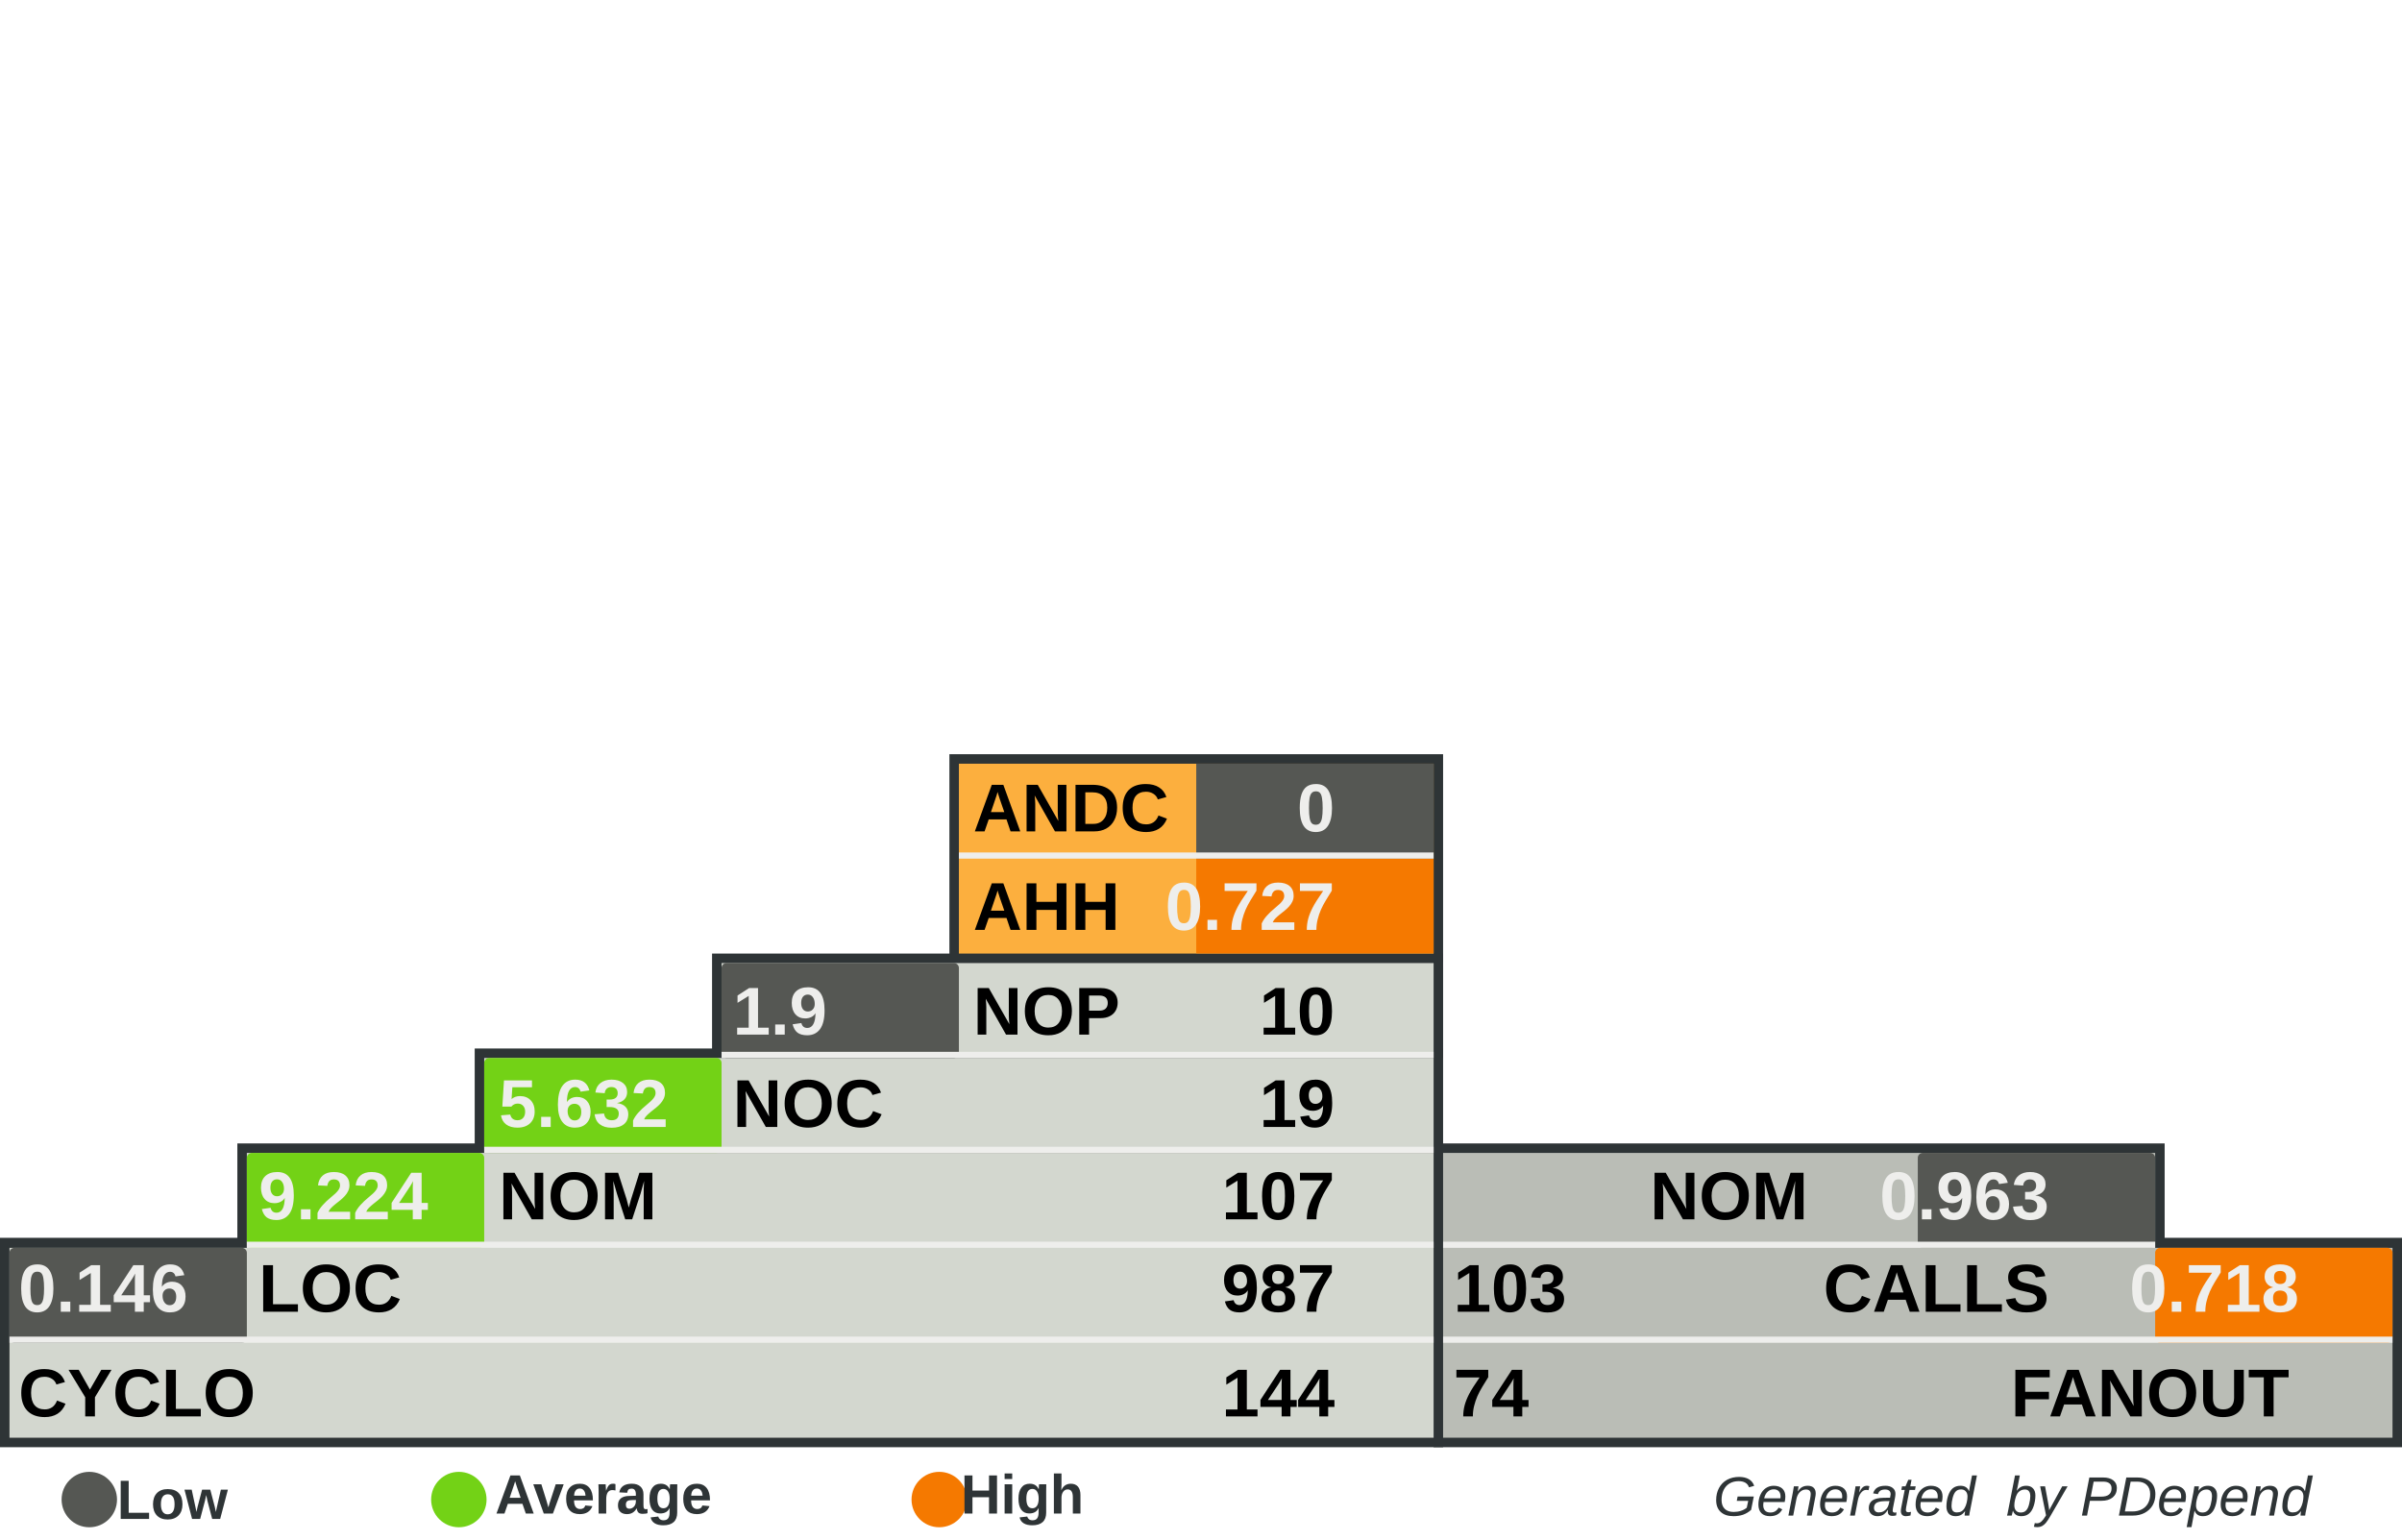
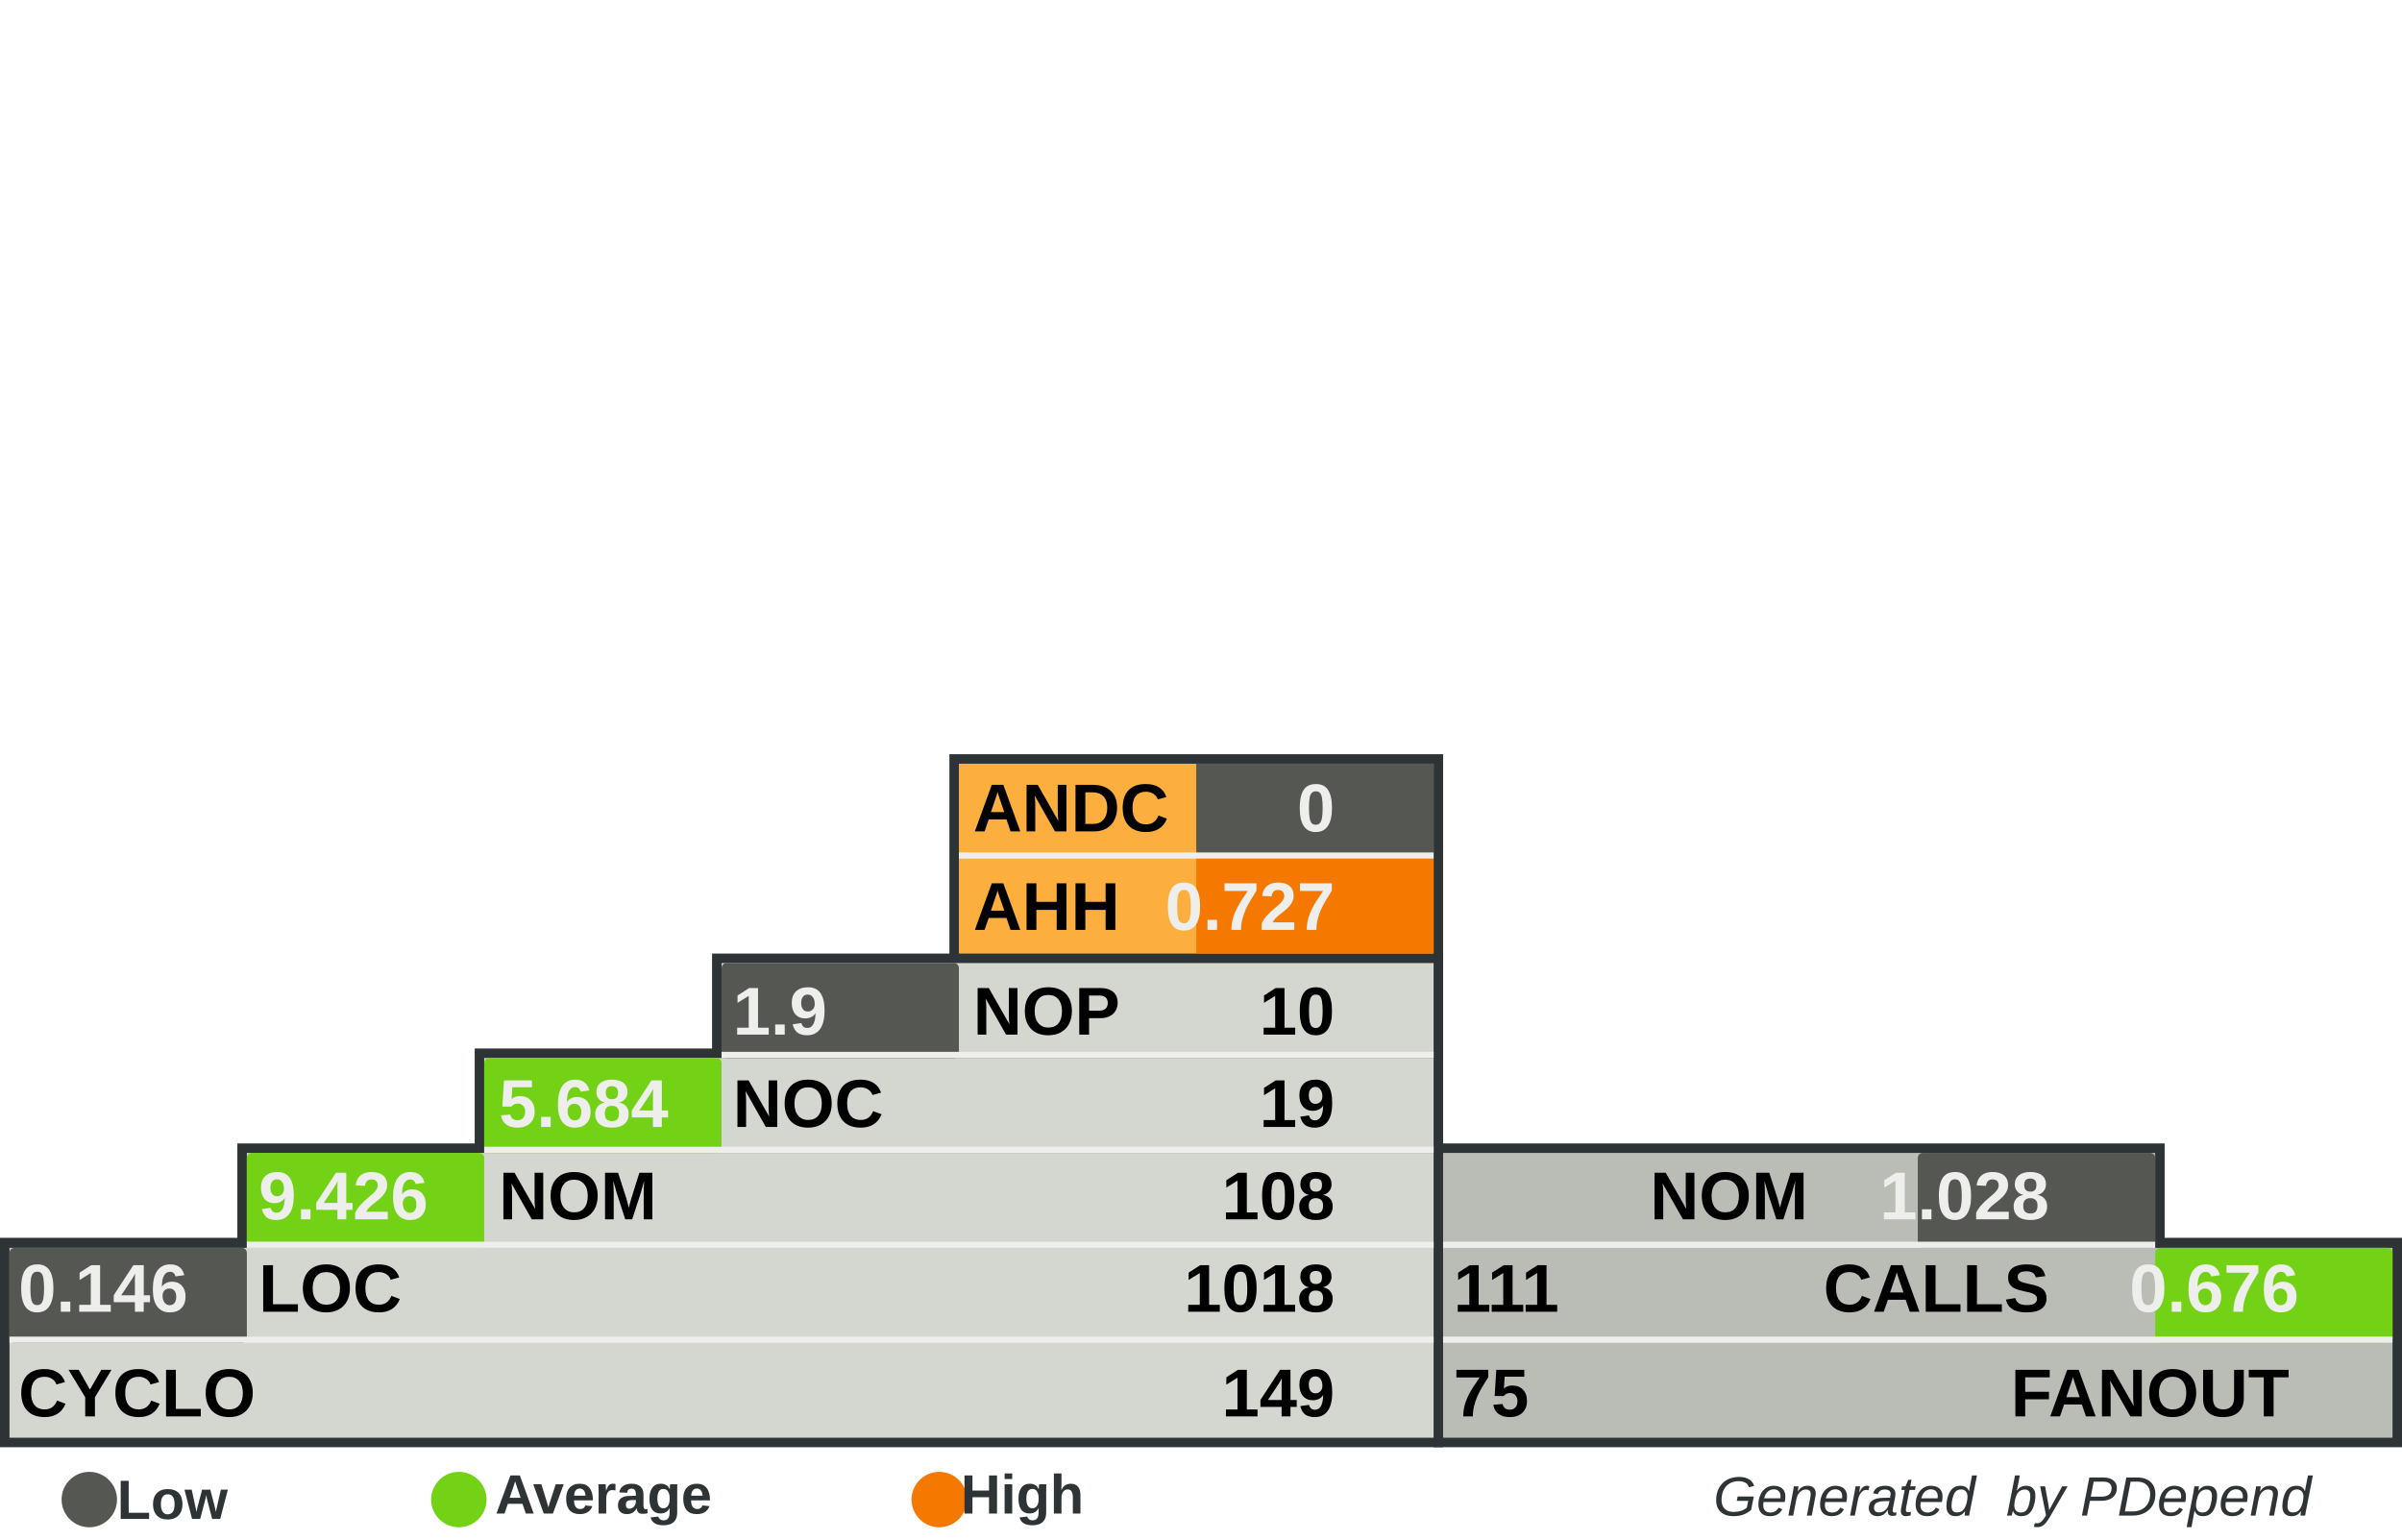
<svg xmlns="http://www.w3.org/2000/svg" width="390" height="250" id="svg5110" version="1.0">
  <defs id="defs5112">
    </defs>
  <g id="layer1">
    <rect style="fill:#555753" width="0" height="0" x="0" y="0" rx="0" ry="0" id="rect8982" xml:id="threshold.low" />
    <rect style="fill:#73d216" width="0" height="0" x="0" y="0" rx="0" ry="0" id="rect8983" xml:id="threshold.average" />
    <rect style="fill:#f57900" width="0" height="0" x="0" y="0" rx="0" ry="0" id="rect2834" xml:id="threshold.high" />
    <rect style="opacity:1;fill:#2e3436;fill-opacity:1;stroke:none;stroke-width:1;stroke-miterlimit:4;stroke-dasharray:none;stroke-opacity:1" id="rect4954" width="118.696" height="16.957" x="232.767" y="185.672" rx="2.978" ry="0" />
    <rect style="opacity:1;fill:#2e3436;fill-opacity:1;stroke:none;stroke-width:1;stroke-miterlimit:4;stroke-dasharray:none;stroke-opacity:1" id="rect4956" width="157.233" height="34" x="232.767" y="201" rx="3.945" ry="0" />
    <rect style="opacity:1;fill:#2e3436;fill-opacity:1;stroke:none;stroke-width:1;stroke-miterlimit:4;stroke-dasharray:none;stroke-opacity:1" id="rect4958" width="80.158" height="33.913" x="154.15" y="122.47" rx="2.011" ry="0" />
    <rect style="opacity:1;fill:#2e3436;fill-opacity:1;stroke:none;stroke-width:1;stroke-miterlimit:4;stroke-dasharray:none;stroke-opacity:1" id="rect4960" width="234.308" height="34" x="0" y="201" rx="5.879" ry="0" />
    <rect style="opacity:1;fill:#2e3436;fill-opacity:1;stroke:none;stroke-width:1;stroke-miterlimit:4;stroke-dasharray:none;stroke-opacity:1" id="rect4962" width="195.771" height="16.957" x="38.538" y="185.672" rx="4.912" ry="0" />
    <rect style="opacity:1;fill:#2e3436;fill-opacity:1;stroke:none;stroke-width:1;stroke-miterlimit:4;stroke-dasharray:none;stroke-opacity:1" id="rect4964" width="157.233" height="16.957" x="77.075" y="170.257" rx="3.945" ry="0" />
    <rect style="opacity:1;fill:#2e3436;fill-opacity:1;stroke:none;stroke-width:1;stroke-miterlimit:4;stroke-dasharray:none;stroke-opacity:1" id="rect4966" width="118.696" height="16.957" x="115.613" y="154.842" rx="2.978" ry="0" />
    <rect style="opacity:1;fill:#d3d7cf;fill-opacity:1;stroke:none;stroke-width:1;stroke-miterlimit:4;stroke-dasharray:none;stroke-opacity:1" id="rect4968" width="231.225" height="30.83" x="1.542" y="202.628" rx="5.801" ry="0" />
    <rect style="opacity:1;fill:#d3d7cf;fill-opacity:1;stroke:none;stroke-width:1;stroke-miterlimit:4;stroke-dasharray:none;stroke-opacity:1" id="rect4970" width="192.688" height="15.415" x="40.079" y="187.214" rx="4.834" ry="0" />
    <rect style="opacity:1;fill:#d3d7cf;fill-opacity:1;stroke:none;stroke-width:1;stroke-miterlimit:4;stroke-dasharray:none;stroke-opacity:1" id="rect4972" width="154.15" height="15.415" x="78.617" y="171.798" rx="3.868" ry="0" />
    <rect style="opacity:1;fill:#d3d7cf;fill-opacity:1;stroke:none;stroke-width:1;stroke-miterlimit:4;stroke-dasharray:none;stroke-opacity:1" id="rect4974" width="115.613" height="15.415" x="117.154" y="156.383" rx="2.901" ry="0" />
    <rect style="opacity:1;fill:#fcaf3e;fill-opacity:1;stroke:none;stroke-width:1;stroke-miterlimit:4;stroke-dasharray:none;stroke-opacity:1" id="rect4976" width="77.075" height="30.83" x="155.692" y="124.012" rx="1.934" ry="0" />
    <rect style="opacity:1;fill:#babdb6;fill-opacity:1;stroke:none;stroke-width:1;stroke-miterlimit:4;stroke-dasharray:none;stroke-opacity:1" id="rect4978" width="154.15" height="30.83" x="234.308" y="202.628" rx="3.868" ry="0" />
    <rect style="opacity:1;fill:#babdb6;fill-opacity:1;stroke:none;stroke-width:1;stroke-miterlimit:4;stroke-dasharray:none;stroke-opacity:1" id="rect4980" width="115.613" height="15.415" x="234.308" y="187.213" rx="2.901" ry="0" />
    <rect style="opacity:1;fill:#555753;fill-opacity:1;stroke:none;stroke-width:1;stroke-miterlimit:4;stroke-dasharray:none;stroke-opacity:1" id="rect4982" xml:id="rect.andc" width="38.538" height="15.43" x="194.229" y="124.012" rx="0.967" ry="0" />
    <rect style="opacity:1;fill:#f57900;fill-opacity:1;stroke:none;stroke-width:1;stroke-miterlimit:4;stroke-dasharray:none;stroke-opacity:1" id="rect2851" xml:id="rect.ahh" width="38.538" height="15.4" x="194.229" y="139.412" rx="0.967" ry="0" />
    <rect style="opacity:1;fill:#555753;fill-opacity:1;stroke:none;stroke-width:1;stroke-miterlimit:4;stroke-dasharray:none;stroke-opacity:1" id="rect4984" xml:id="rect.noc-nop" width="38.538" height="15.415" x="117.154" y="156.383" rx="0.806" />
    <rect style="opacity:1;fill:#73d216;fill-opacity:1;stroke:none;stroke-width:1;stroke-miterlimit:4;stroke-dasharray:none;stroke-opacity:1" id="rect4986" xml:id="rect.nom-noc" width="38.538" height="15.415" x="78.617" y="171.798" rx="0.806" />
    <rect style="opacity:1;fill:#73d216;fill-opacity:1;stroke:none;stroke-width:1;stroke-miterlimit:4;stroke-dasharray:none;stroke-opacity:1" id="rect4988" xml:id="rect.loc-nom" width="38.538" height="15.415" x="40.079" y="187.213" rx="0.806" />
    <rect style="opacity:1;fill:#555753;fill-opacity:1;stroke:none;stroke-width:1;stroke-miterlimit:4;stroke-dasharray:none;stroke-opacity:1" id="rect4990" xml:id="rect.cyclo-loc" width="38.538" height="15.415" x="1.542" y="202.628" rx="0.806" />
    <rect style="opacity:1;fill:#555753;fill-opacity:1;stroke:none;stroke-width:1;stroke-miterlimit:4;stroke-dasharray:none;stroke-opacity:1" id="rect4992" xml:id="rect.calls-nom" width="38.538" height="15.415" x="311.383" y="187.213" rx="0.806" />
-     <rect style="opacity:1;fill:#f57900;fill-opacity:1;stroke:none;stroke-width:1;stroke-miterlimit:4;stroke-dasharray:none;stroke-opacity:1" id="rect4994" xml:id="rect.fanout-calls" width="38.538" height="15.415" x="349.921" y="202.628" rx="0.806" />
+     <rect style="opacity:1;fill:#73d216;fill-opacity:1;stroke:none;stroke-width:1;stroke-miterlimit:4;stroke-dasharray:none;stroke-opacity:1" id="rect4994" xml:id="rect.fanout-calls" width="38.538" height="15.415" x="349.921" y="202.628" rx="0.806" />
    <rect style="opacity:1;fill:#eeeeec;fill-opacity:1;stroke:none;stroke-width:1;stroke-miterlimit:4;stroke-dasharray:none;stroke-opacity:1" id="rect4996" width="231.225" height="1" x="1.542" y="217.043" rx="5.801" ry="0" />
    <rect style="opacity:1;fill:#eeeeec;fill-opacity:1;stroke:none;stroke-width:1;stroke-miterlimit:4;stroke-dasharray:none;stroke-opacity:1" id="rect4998" width="192.688" height="1" x="40.079" y="201.628" rx="4.834" ry="0" />
    <rect style="opacity:1;fill:#eeeeec;fill-opacity:1;stroke:none;stroke-width:1;stroke-miterlimit:4;stroke-dasharray:none;stroke-opacity:1" id="rect5000" width="154.15" height="1" x="78.617" y="186.213" rx="3.868" ry="0" />
    <rect style="opacity:1;fill:#eeeeec;fill-opacity:1;stroke:none;stroke-width:1;stroke-miterlimit:4;stroke-dasharray:none;stroke-opacity:1" id="rect5002" width="115.613" height="1" x="117.154" y="170.798" rx="2.901" ry="0" />
    <rect style="opacity:1;fill:#eeeeec;fill-opacity:1;stroke:none;stroke-width:1;stroke-miterlimit:4;stroke-dasharray:none;stroke-opacity:1" id="rect5004" width="115.613" height="1" x="234.308" y="201.628" rx="2.901" ry="0" />
    <rect style="opacity:1;fill:#eeeeec;fill-opacity:1;stroke:none;stroke-width:1;stroke-miterlimit:4;stroke-dasharray:none;stroke-opacity:1" id="rect5006" width="154.15" height="1" x="234.308" y="217.043" rx="3.868" ry="0" />
    <rect style="opacity:1;fill:#eeeeec;fill-opacity:1;stroke:none;stroke-width:1;stroke-miterlimit:4;stroke-dasharray:none;stroke-opacity:1" id="rect5008" width="77.075" height="1" x="155.692" y="138.427" rx="1.934" ry="0" />
    <text xml:space="preserve" style="font-size:11px;font-style:normal;font-variant:normal;font-weight:bold;font-stretch:normal;fill:#000000;fill-opacity:1;stroke:none;stroke-width:1px;stroke-linecap:butt;stroke-linejoin:miter;stroke-opacity:1;font-family:Arial" x="158" y="135" title="Average Number of Derived Classes" id="text5010">
      <tspan title="Average Number of Derived Classes" id="tspan5012" x="158" y="135">ANDC</tspan>
    </text>
    <text xml:space="preserve" style="font-size:11px;font-style:normal;font-variant:normal;font-weight:bold;font-stretch:normal;fill:#000000;fill-opacity:1;stroke:none;stroke-width:1px;stroke-linecap:butt;stroke-linejoin:miter;stroke-opacity:1;font-family:Arial" x="158" y="151" title="Average Hierarchy Height" id="text5014">
      <tspan title="Average Hierarchy Height" id="tspan5016" x="158" y="151">AHH</tspan>
    </text>
    <text xml:space="preserve" style="font-size:11px;font-style:normal;font-variant:normal;font-weight:bold;font-stretch:normal;fill:#000000;fill-opacity:1;stroke:none;stroke-width:1px;stroke-linecap:butt;stroke-linejoin:miter;stroke-opacity:1;font-family:Arial" x="158" y="168" title="Number Of Packages" id="text5018">
      <tspan title="Number Of Packages" id="tspan5020" x="158" y="168">NOP</tspan>
    </text>
    <text xml:space="preserve" style="font-size:11px;font-style:normal;font-variant:normal;font-weight:bold;font-stretch:normal;fill:#000000;fill-opacity:1;stroke:none;stroke-width:1px;stroke-linecap:butt;stroke-linejoin:miter;stroke-opacity:1;font-family:Arial" x="119" y="183" id="text5022" title="Number Of Classes" transform="scale(0.9999985,1.000001)">
      <tspan title="Number Of Classes" id="tspan5024" x="119" y="183">NOC</tspan>
    </text>
    <text xml:space="preserve" style="font-size:11px;font-style:normal;font-variant:normal;font-weight:bold;font-stretch:normal;fill:#000000;fill-opacity:1;stroke:none;stroke-width:1px;stroke-linecap:butt;stroke-linejoin:miter;stroke-opacity:1;font-family:Arial" x="81" y="198" id="text5026" title="Number Of Methods (Methods+Functions)" transform="scale(0.9999985,1.000001)">
      <tspan title="Number Of Methods (Methods+Functions)" id="tspan5028" x="81" y="198">NOM</tspan>
    </text>
    <text xml:space="preserve" style="font-size:11px;font-style:normal;font-variant:normal;font-weight:bold;font-stretch:normal;fill:#000000;fill-opacity:1;stroke:none;stroke-width:1px;stroke-linecap:butt;stroke-linejoin:miter;stroke-opacity:1;font-family:Arial" x="42" y="213" id="text5030" title="Lines Of Code (Non Comment and Non Whitespace Lines)" transform="scale(0.9999985,1.000001)">
      <tspan title="Lines Of Code (Non Comment and Non Whitespace Lines)" id="tspan5032" x="42" y="213">LOC</tspan>
    </text>
    <text xml:space="preserve" style="font-size:11px;font-style:normal;font-variant:normal;font-weight:bold;font-stretch:normal;fill:#000000;fill-opacity:1;stroke:none;stroke-width:1px;stroke-linecap:butt;stroke-linejoin:miter;stroke-opacity:1;font-family:Arial" x="3" y="230" id="text5034" title="Cyclomatic Complexity" transform="scale(0.9999985,1.000001)">
      <tspan title="Cyclomatic Complexity" id="tspan5036" x="3" y="230">CYCLO</tspan>
    </text>
    <text xml:space="preserve" style="font-size:11px;font-style:normal;font-variant:normal;font-weight:bold;font-stretch:normal;text-align:end;text-anchor:end;fill:#000000;fill-opacity:1;stroke:none;stroke-width:1px;stroke-linecap:butt;stroke-linejoin:miter;stroke-opacity:1;font-family:Arial" x="308.858" y="198" id="text5038" title="Number Of Methods (Methods+Functions)" transform="scale(0.9999985,1.000001)">
      <tspan title="Number Of Methods (Methods+Functions)" id="tspan5040" x="308.858" y="198">NOM</tspan>
    </text>
    <text xml:space="preserve" style="font-size:11px;font-style:normal;font-variant:normal;font-weight:bold;font-stretch:normal;text-anchor:end;fill:#000000;fill-opacity:1;stroke:none;stroke-width:1px;stroke-linecap:butt;stroke-linejoin:miter;stroke-opacity:1;font-family:Arial" x="348" y="213" id="text5042" title="Number of Operation Calls" transform="scale(0.9999985,1.000001)">
      <tspan title="Number of Operation Calls" id="tspan5044" x="348" y="213">CALLS</tspan>
    </text>
    <text xml:space="preserve" style="font-size:11px;font-style:normal;font-variant:normal;font-weight:bold;font-stretch:normal;text-anchor:end;fill:#000000;fill-opacity:1;stroke:none;stroke-width:1px;stroke-linecap:butt;stroke-linejoin:miter;stroke-opacity:1;font-family:Arial" x="387" y="230" id="text5046" title="Number of Called Classes" transform="scale(0.9999985,1.000001)">
      <tspan title="Number of Called Classes" id="tspan5048" x="387" y="230">FANOUT</tspan>
    </text>
    <text xml:space="preserve" style="font-size:11px;font-style:normal;font-variant:normal;font-weight:bold;font-stretch:normal;fill:#000000;fill-opacity:1;stroke:none;stroke-width:1px;stroke-linecap:butt;stroke-linejoin:miter;stroke-opacity:1;font-family:Arial" title="Number of Called Classes" x="236" y="230" id="text5050" transform="scale(0.9999985,1.000001)">
-       <tspan title="Number of Called Classes" id="tspan5052" xml:id="pdepend.fanout" x="236" y="230">74</tspan>
+       <tspan title="Number of Called Classes" id="tspan5052" xml:id="pdepend.fanout" x="236" y="230">75</tspan>
    </text>
    <text xml:space="preserve" style="font-size:11px;font-style:normal;font-variant:normal;font-weight:bold;font-stretch:normal;fill:#000000;fill-opacity:1;stroke:none;stroke-width:1px;stroke-linecap:butt;stroke-linejoin:miter;stroke-opacity:1;font-family:Arial" title="Number of Operation Calls" x="236" y="213" id="text5054" transform="scale(0.9999985,1.000001)">
-       <tspan title="Number of Operation Calls" id="tspan5056" xml:id="pdepend.calls" x="236" y="213">103</tspan>
+       <tspan title="Number of Operation Calls" id="tspan5056" xml:id="pdepend.calls" x="236" y="213">111</tspan>
    </text>
    <text xml:space="preserve" style="font-size:11px;font-style:normal;font-variant:normal;font-weight:bold;font-stretch:normal;text-anchor:end;fill:#000000;fill-opacity:1;stroke:none;stroke-width:1px;stroke-linecap:butt;stroke-linejoin:miter;stroke-opacity:1;font-family:Arial" title="Cyclomatic Complexity" x="232" y="230" id="text5058" transform="scale(0.9999985,1.000001)">
-       <tspan title="Cyclomatic Complexity" id="tspan5060" xml:id="pdepend.cyclo" x="232" y="230">144</tspan>
+       <tspan title="Cyclomatic Complexity" id="tspan5060" xml:id="pdepend.cyclo" x="232" y="230">149</tspan>
    </text>
    <text xml:space="preserve" style="font-size:11px;font-style:normal;font-variant:normal;font-weight:bold;font-stretch:normal;text-anchor:end;fill:#000000;fill-opacity:1;stroke:none;stroke-width:1px;stroke-linecap:butt;stroke-linejoin:miter;stroke-opacity:1;font-family:Arial" title="Lines Of Code (Non Comment and Non Whitespace Lines)" x="232" y="213" id="text5062" transform="scale(0.9999985,1.000001)">
-       <tspan xml:id="pdepend.loc" title="Lines Of Code (Non Comment and Non Whitespace Lines)" id="tspan5064" x="232" y="213">987</tspan>
+       <tspan xml:id="pdepend.loc" title="Lines Of Code (Non Comment and Non Whitespace Lines)" id="tspan5064" x="232" y="213">1018</tspan>
    </text>
    <text xml:space="preserve" style="font-size:11px;font-style:normal;font-variant:normal;font-weight:bold;font-stretch:normal;text-anchor:end;fill:#000000;fill-opacity:1;stroke:none;stroke-width:1px;stroke-linecap:butt;stroke-linejoin:miter;stroke-opacity:1;font-family:Arial" title="Number Of Methods (Methods+Functions)" x="232" y="198" id="text5066" transform="scale(0.9999985,1.000001)">
-       <tspan title="Number Of Methods (Methods+Functions)" id="tspan5068" xml:id="pdepend.nom" x="232" y="198">107</tspan>
+       <tspan title="Number Of Methods (Methods+Functions)" id="tspan5068" xml:id="pdepend.nom" x="232" y="198">108</tspan>
    </text>
    <text xml:space="preserve" style="font-size:11px;font-style:normal;font-variant:normal;font-weight:bold;font-stretch:normal;text-anchor:end;fill:#000000;fill-opacity:1;stroke:none;stroke-width:1px;stroke-linecap:butt;stroke-linejoin:miter;stroke-opacity:1;font-family:Arial" title="Number Of Packages" x="232" y="168" id="text5070" transform="scale(0.9999985,1.000001)">
      <tspan title="Number Of Packages" id="tspan5072" xml:id="pdepend.nop" x="232" y="168">10</tspan>
    </text>
    <text xml:space="preserve" style="font-size:11px;font-style:normal;font-variant:normal;font-weight:bold;font-stretch:normal;text-anchor:end;fill:#000000;fill-opacity:1;stroke:none;stroke-width:1px;stroke-linecap:butt;stroke-linejoin:miter;stroke-opacity:1;font-family:Arial" title="Number Of Classes" x="232" y="183" id="text5074" transform="scale(0.9999985,1.000001)">
      <tspan title="Number Of Classes" id="tspan5076" xml:id="pdepend.noc" x="232" y="183">19</tspan>
    </text>
    <text xml:space="preserve" style="font-size:11px;font-style:normal;font-variant:normal;font-weight:bold;font-stretch:normal;text-anchor:end;fill:#eeeeec;fill-opacity:1;stroke:none;stroke-width:1px;stroke-linecap:butt;stroke-linejoin:miter;stroke-opacity:1;font-family:Arial" title="Average Number of Derived Classes" x="232" y="135" id="text5078" transform="scale(0.9999985,1.000001)">
      <tspan title="Average Number of Derived Classes" id="tspan5080" xml:id="pdepend.andc" x="232" y="135">0</tspan>
    </text>
    <text xml:space="preserve" style="font-size:11px;font-style:normal;font-variant:normal;font-weight:bold;font-stretch:normal;text-anchor:end;fill:#eeeeec;fill-opacity:1;stroke:none;stroke-width:1px;stroke-linecap:butt;stroke-linejoin:miter;stroke-opacity:1;font-family:Arial" title="Average Hierarchy Height" x="232" y="151" id="text5082" transform="scale(0.9999985,1.000001)">
      <tspan title="Average Hierarchy Height" id="tspan5084" xml:id="pdepend.ahh" x="232" y="151">0.727</tspan>
    </text>
    <text xml:space="preserve" style="font-size:11px;font-style:normal;font-variant:normal;font-weight:bold;font-stretch:normal;fill:#eeeeec;fill-opacity:1;stroke:none;stroke-width:1px;stroke-linecap:butt;stroke-linejoin:miter;stroke-opacity:1;font-family:Arial" title="Ratio: Number of Classes / Number of Packages" x="119" y="168" id="text5086" transform="scale(0.9999985,1.000001)">
      <tspan title="Ratio: Number of Classes / Number of Packages" id="tspan5088" xml:id="pdepend.noc-nop" x="119" y="168">1.9</tspan>
    </text>
    <text xml:space="preserve" style="font-size:11px;font-style:normal;font-variant:normal;font-weight:bold;font-stretch:normal;fill:#eeeeec;fill-opacity:1;stroke:none;stroke-width:1px;stroke-linecap:butt;stroke-linejoin:miter;stroke-opacity:1;font-family:Arial" title="Ratio: Number of Methods / Number of Classes" x="81" y="183" id="text5090" transform="scale(0.9999985,1.000001)">
-       <tspan title="Ratio: Number of Methods / Number of Classes" id="tspan5092" xml:id="pdepend.nom-noc" x="81" y="183">5.632</tspan>
+       <tspan title="Ratio: Number of Methods / Number of Classes" id="tspan5092" xml:id="pdepend.nom-noc" x="81" y="183">5.684</tspan>
    </text>
    <text xml:space="preserve" style="font-size:11px;font-style:normal;font-variant:normal;font-weight:bold;font-stretch:normal;fill:#eeeeec;fill-opacity:1;stroke:none;stroke-width:1px;stroke-linecap:butt;stroke-linejoin:miter;stroke-opacity:1;font-family:Arial" title="Ratio: Lines of Code / Number of Methods" x="42" y="198" id="text5094" transform="scale(0.9999985,1.000001)">
-       <tspan title="Ratio: Lines of Code / Number of Methods" id="tspan5096" xml:id="pdepend.loc-nom" x="42" y="198">9.224</tspan>
+       <tspan title="Ratio: Lines of Code / Number of Methods" id="tspan5096" xml:id="pdepend.loc-nom" x="42" y="198">9.426</tspan>
    </text>
    <text xml:space="preserve" style="font-size:11px;font-style:normal;font-variant:normal;font-weight:bold;font-stretch:normal;fill:#eeeeec;fill-opacity:1;stroke:none;stroke-width:1px;stroke-linecap:butt;stroke-linejoin:miter;stroke-opacity:1;font-family:Arial" title="Ratio: Cyclomatic Complexity / Lines of Code" x="3" y="213" id="text5098" transform="scale(0.9999985,1.000001)">
      <tspan title="Ratio: Cyclomatic Complexity / Lines of Code" id="tspan5100" xml:id="pdepend.cyclo-loc" x="3" y="213">0.146</tspan>
    </text>
    <text xml:space="preserve" style="font-size:11px;font-style:normal;font-variant:normal;font-weight:bold;font-stretch:normal;text-anchor:end;fill:#eeeeec;fill-opacity:1;stroke:none;stroke-width:1px;stroke-linecap:butt;stroke-linejoin:miter;stroke-opacity:1;font-family:Arial" title="Ratio: Number of Called Classes(FANOUT) / Number of Operation Calls" x="388.563" y="213" id="text5102" transform="scale(0.9999985,1.000001)">
-       <tspan title="Ratio: Number of Called Classes(FANOUT) / Number of Operation Calls" id="tspan5104" xml:id="pdepend.fanout-calls" x="388.563" y="213">0.718</tspan>
+       <tspan title="Ratio: Number of Called Classes(FANOUT) / Number of Operation Calls" id="tspan5104" xml:id="pdepend.fanout-calls" x="388.563" y="213">0.676</tspan>
    </text>
    <text xml:space="preserve" style="font-size:11px;font-style:normal;font-variant:normal;font-weight:bold;font-stretch:normal;text-anchor:end;fill:#eeeeec;fill-opacity:1;stroke:none;stroke-width:1px;stroke-linecap:butt;stroke-linejoin:miter;stroke-opacity:1;font-family:Arial" title="Ratio: Number of Operation Calls / Number of Methods (Methods+Functions)" x="348" y="198" id="text5106" transform="scale(0.9999985,1.000001)">
-       <tspan title="Ratio: Number of Operation Calls / Number of Methods (Methods+Functions)" id="tspan5108" xml:id="pdepend.calls-nom" x="348" y="198">0.963</tspan>
+       <tspan title="Ratio: Number of Operation Calls / Number of Methods (Methods+Functions)" id="tspan5108" xml:id="pdepend.calls-nom" x="348" y="198">1.028</tspan>
    </text>
    <text xml:space="preserve" style="font-size:8px;font-style:normal;font-variant:normal;font-weight:bold;font-stretch:normal;text-align:end;text-anchor:end;fill:#2e3436;fill-opacity:1;stroke:none;stroke-width:1px;stroke-linecap:butt;stroke-linejoin:miter;stroke-opacity:1;font-family:Arial" x="386.395" y="246.106" id="text2692">
      <tspan id="tspan2694" x="386.395" y="246.106" style="font-size:9px;font-style:italic;font-variant:normal;font-weight:normal;font-stretch:normal;text-align:end;text-anchor:end;fill:#2e3436;font-family:Arial;">Generated  by PDepend</tspan>
    </text>
    <path style="opacity:1;fill:#555753;fill-opacity:1;stroke:none;stroke-width:1;stroke-miterlimit:4;stroke-dasharray:none;stroke-opacity:1" id="path3780" d="M 65.333,285.667 A 12,10.333 0 1 1 41.333,285.667 A 12,10.333 0 1 1 65.333,285.667 z" transform="matrix(0.375,0,0,0.4354839,-5.5,119.0968)" />
    <text xml:space="preserve" style="font-size:8px;font-style:normal;font-weight:bold;text-align:center;text-anchor:middle;fill:#2e3436;fill-opacity:1;stroke:none;stroke-width:1px;stroke-linecap:butt;stroke-linejoin:miter;stroke-opacity:1;font-family:URW Chancery L;" x="32.387" y="246.642" id="text3782">
      <tspan id="tspan3784" x="32.387" y="246.642" style="font-size:9px;font-style:normal;font-variant:normal;font-weight:bold;font-stretch:normal;fill:#2e3436;font-family:Arial;">Low</tspan>
    </text>
    <path style="opacity:1;fill:#73d216;fill-opacity:1;stroke:none;stroke-width:1;stroke-miterlimit:4;stroke-dasharray:none;stroke-opacity:1" id="path3786" d="M 65.333,285.667 A 12,10.333 0 1 1 41.333,285.667 A 12,10.333 0 1 1 65.333,285.667 z" transform="matrix(0.375,0,0,0.4354839,54.5,119.0968)" />
    <text xml:space="preserve" style="font-size:8px;font-style:normal;font-weight:bold;text-align:center;text-anchor:middle;fill:#2e3436;fill-opacity:1;stroke:none;stroke-width:1px;stroke-linecap:butt;stroke-linejoin:miter;stroke-opacity:1;font-family:URW Chancery L;" x="102.387" y="245.774" id="text3788">
      <tspan id="tspan3790" x="102.387" y="245.774" style="font-size:9px;font-style:normal;font-variant:normal;font-weight:bold;font-stretch:normal;fill:#2e3436;font-family:Arial;">Average</tspan>
    </text>
    <path style="opacity:1;fill:#f57900;fill-opacity:1;stroke:none;stroke-width:1;stroke-miterlimit:4;stroke-dasharray:none;stroke-opacity:1" id="path3792" d="M 65.333,285.667 A 12,10.333 0 1 1 41.333,285.667 A 12,10.333 0 1 1 65.333,285.667 z" transform="matrix(0.375,0,0,0.4354839,132.5,119.0968)" />
    <text xml:space="preserve" style="font-size:8px;font-style:normal;font-weight:bold;text-align:center;text-anchor:middle;fill:#2e3436;fill-opacity:1;stroke:none;stroke-width:1px;stroke-linecap:butt;stroke-linejoin:miter;stroke-opacity:1;font-family:URW Chancery L;" x="170.387" y="245.774" id="text3794">
      <tspan id="tspan3796" x="170.387" y="245.774" style="font-size:9px;font-style:normal;font-variant:normal;font-weight:bold;font-stretch:normal;fill:#2e3436;font-family:Arial;">High</tspan>
    </text>
  </g>
</svg>
